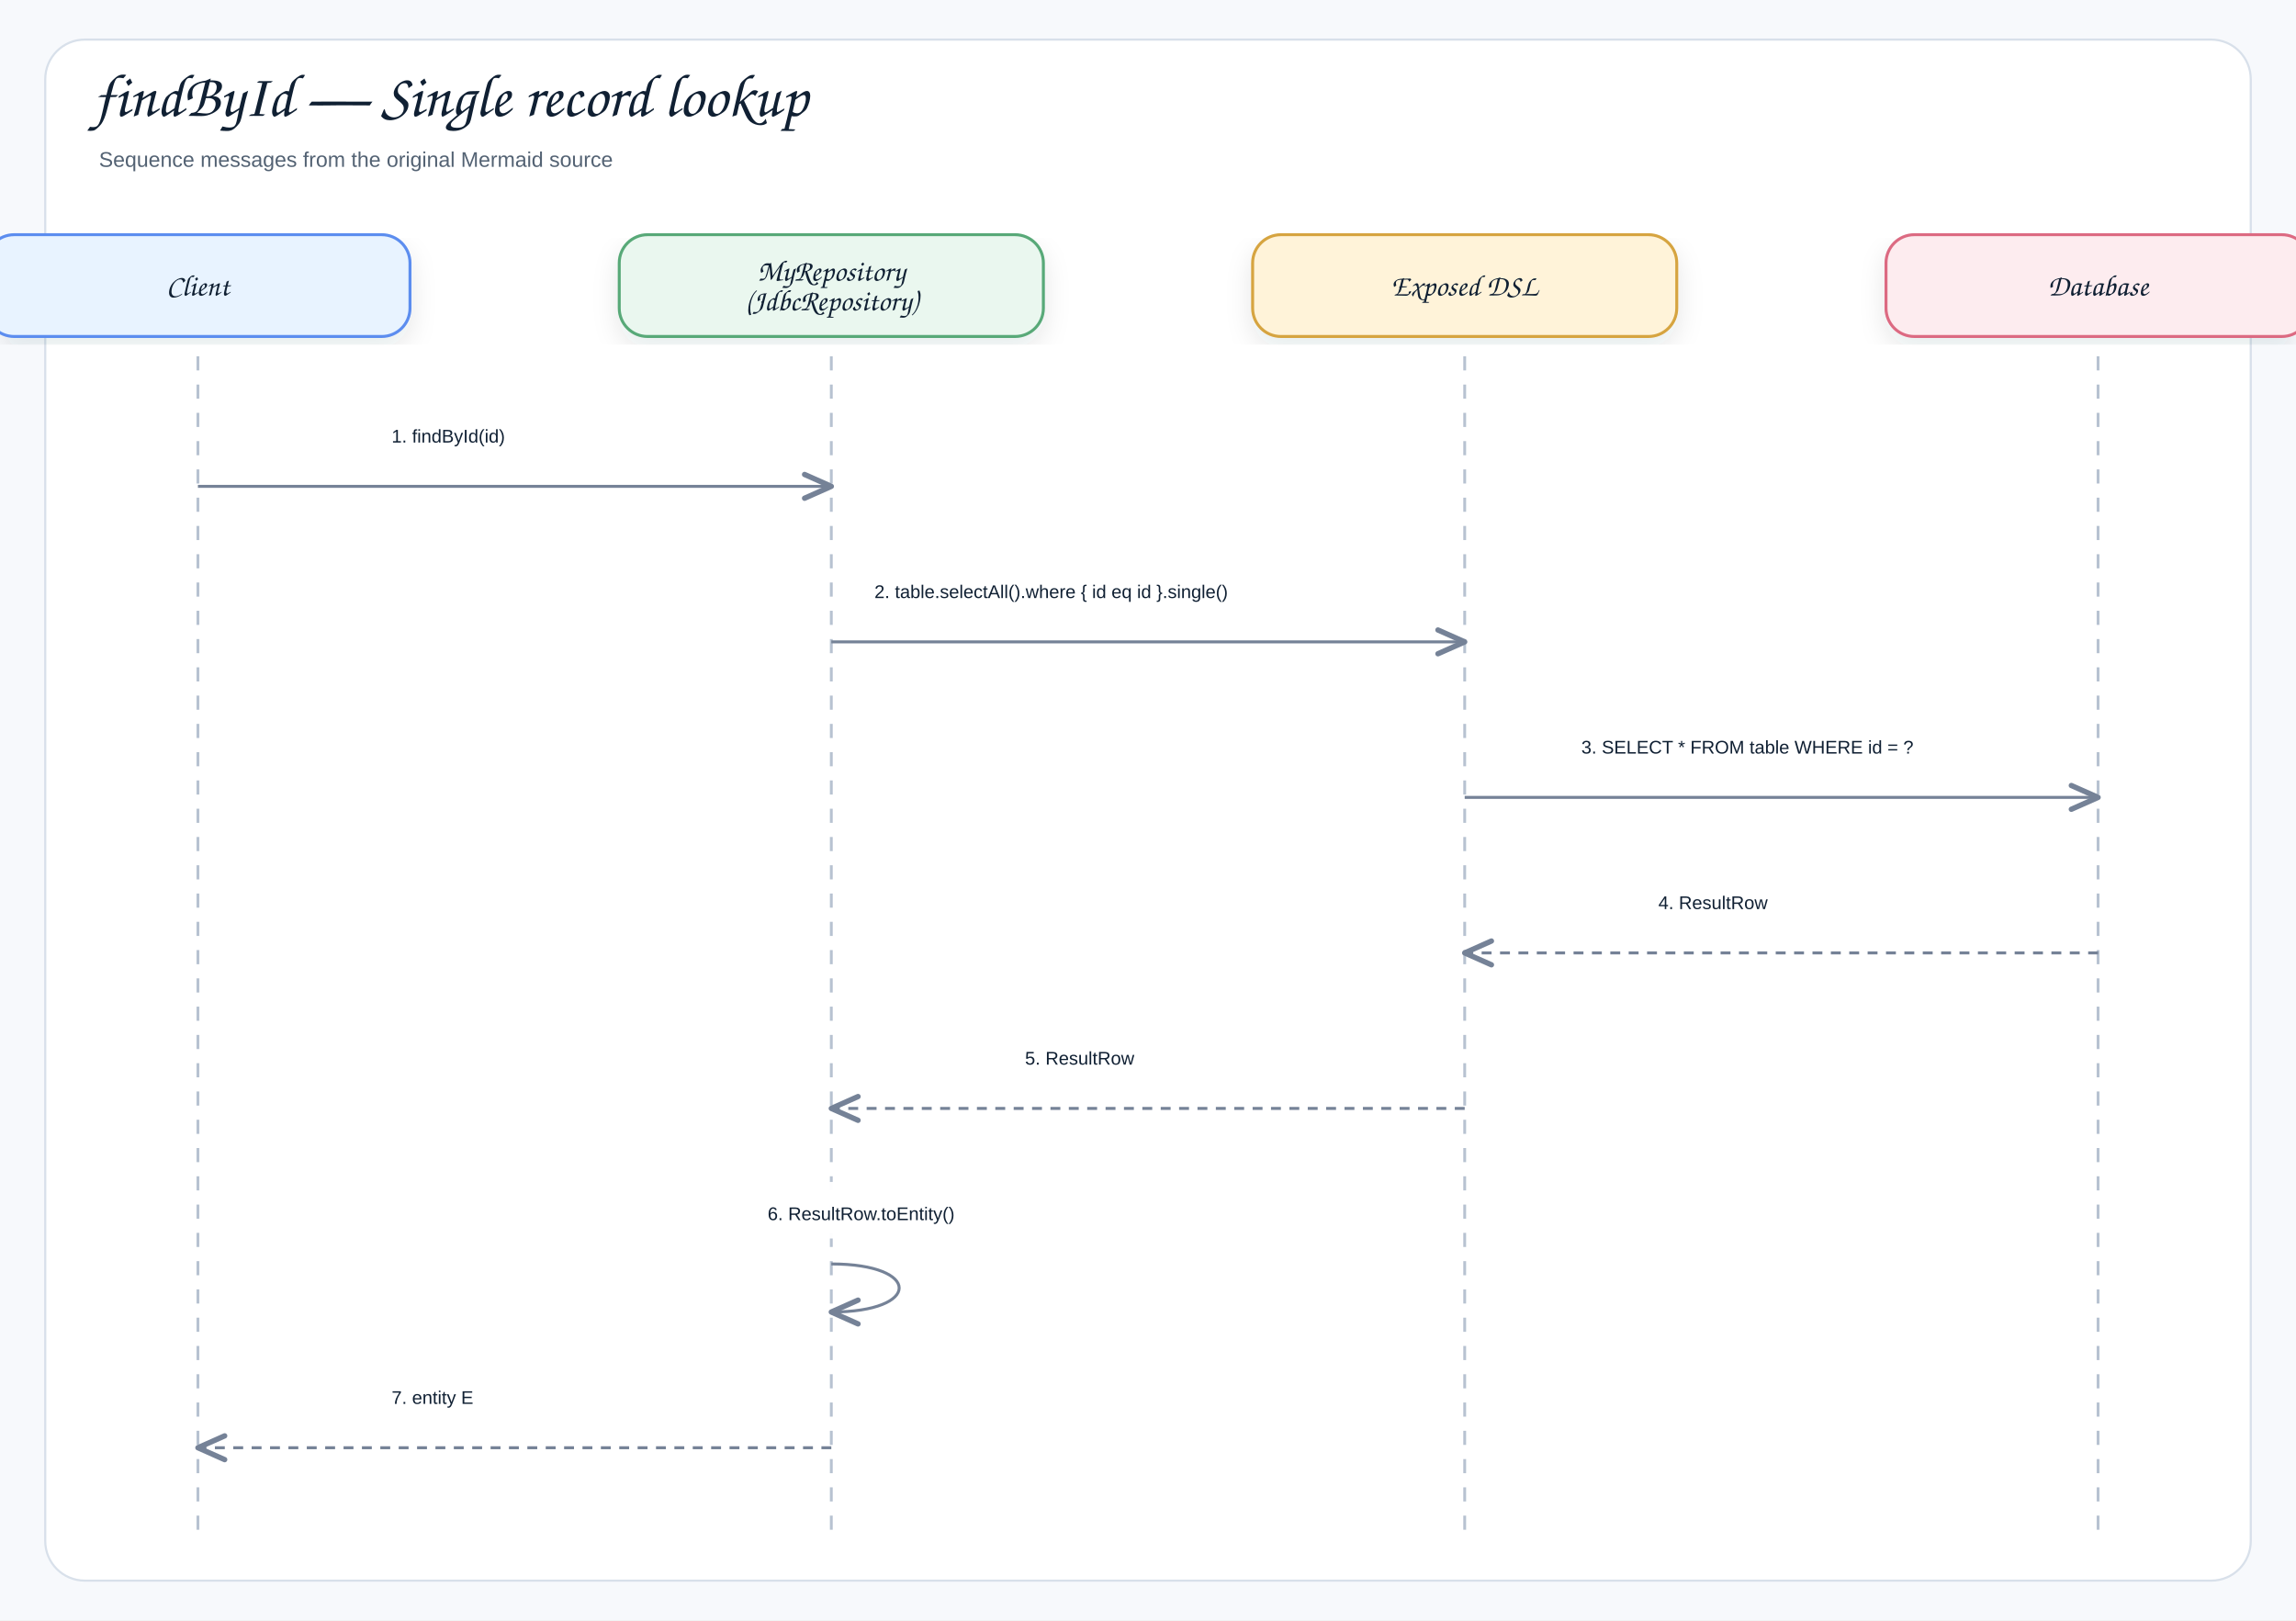
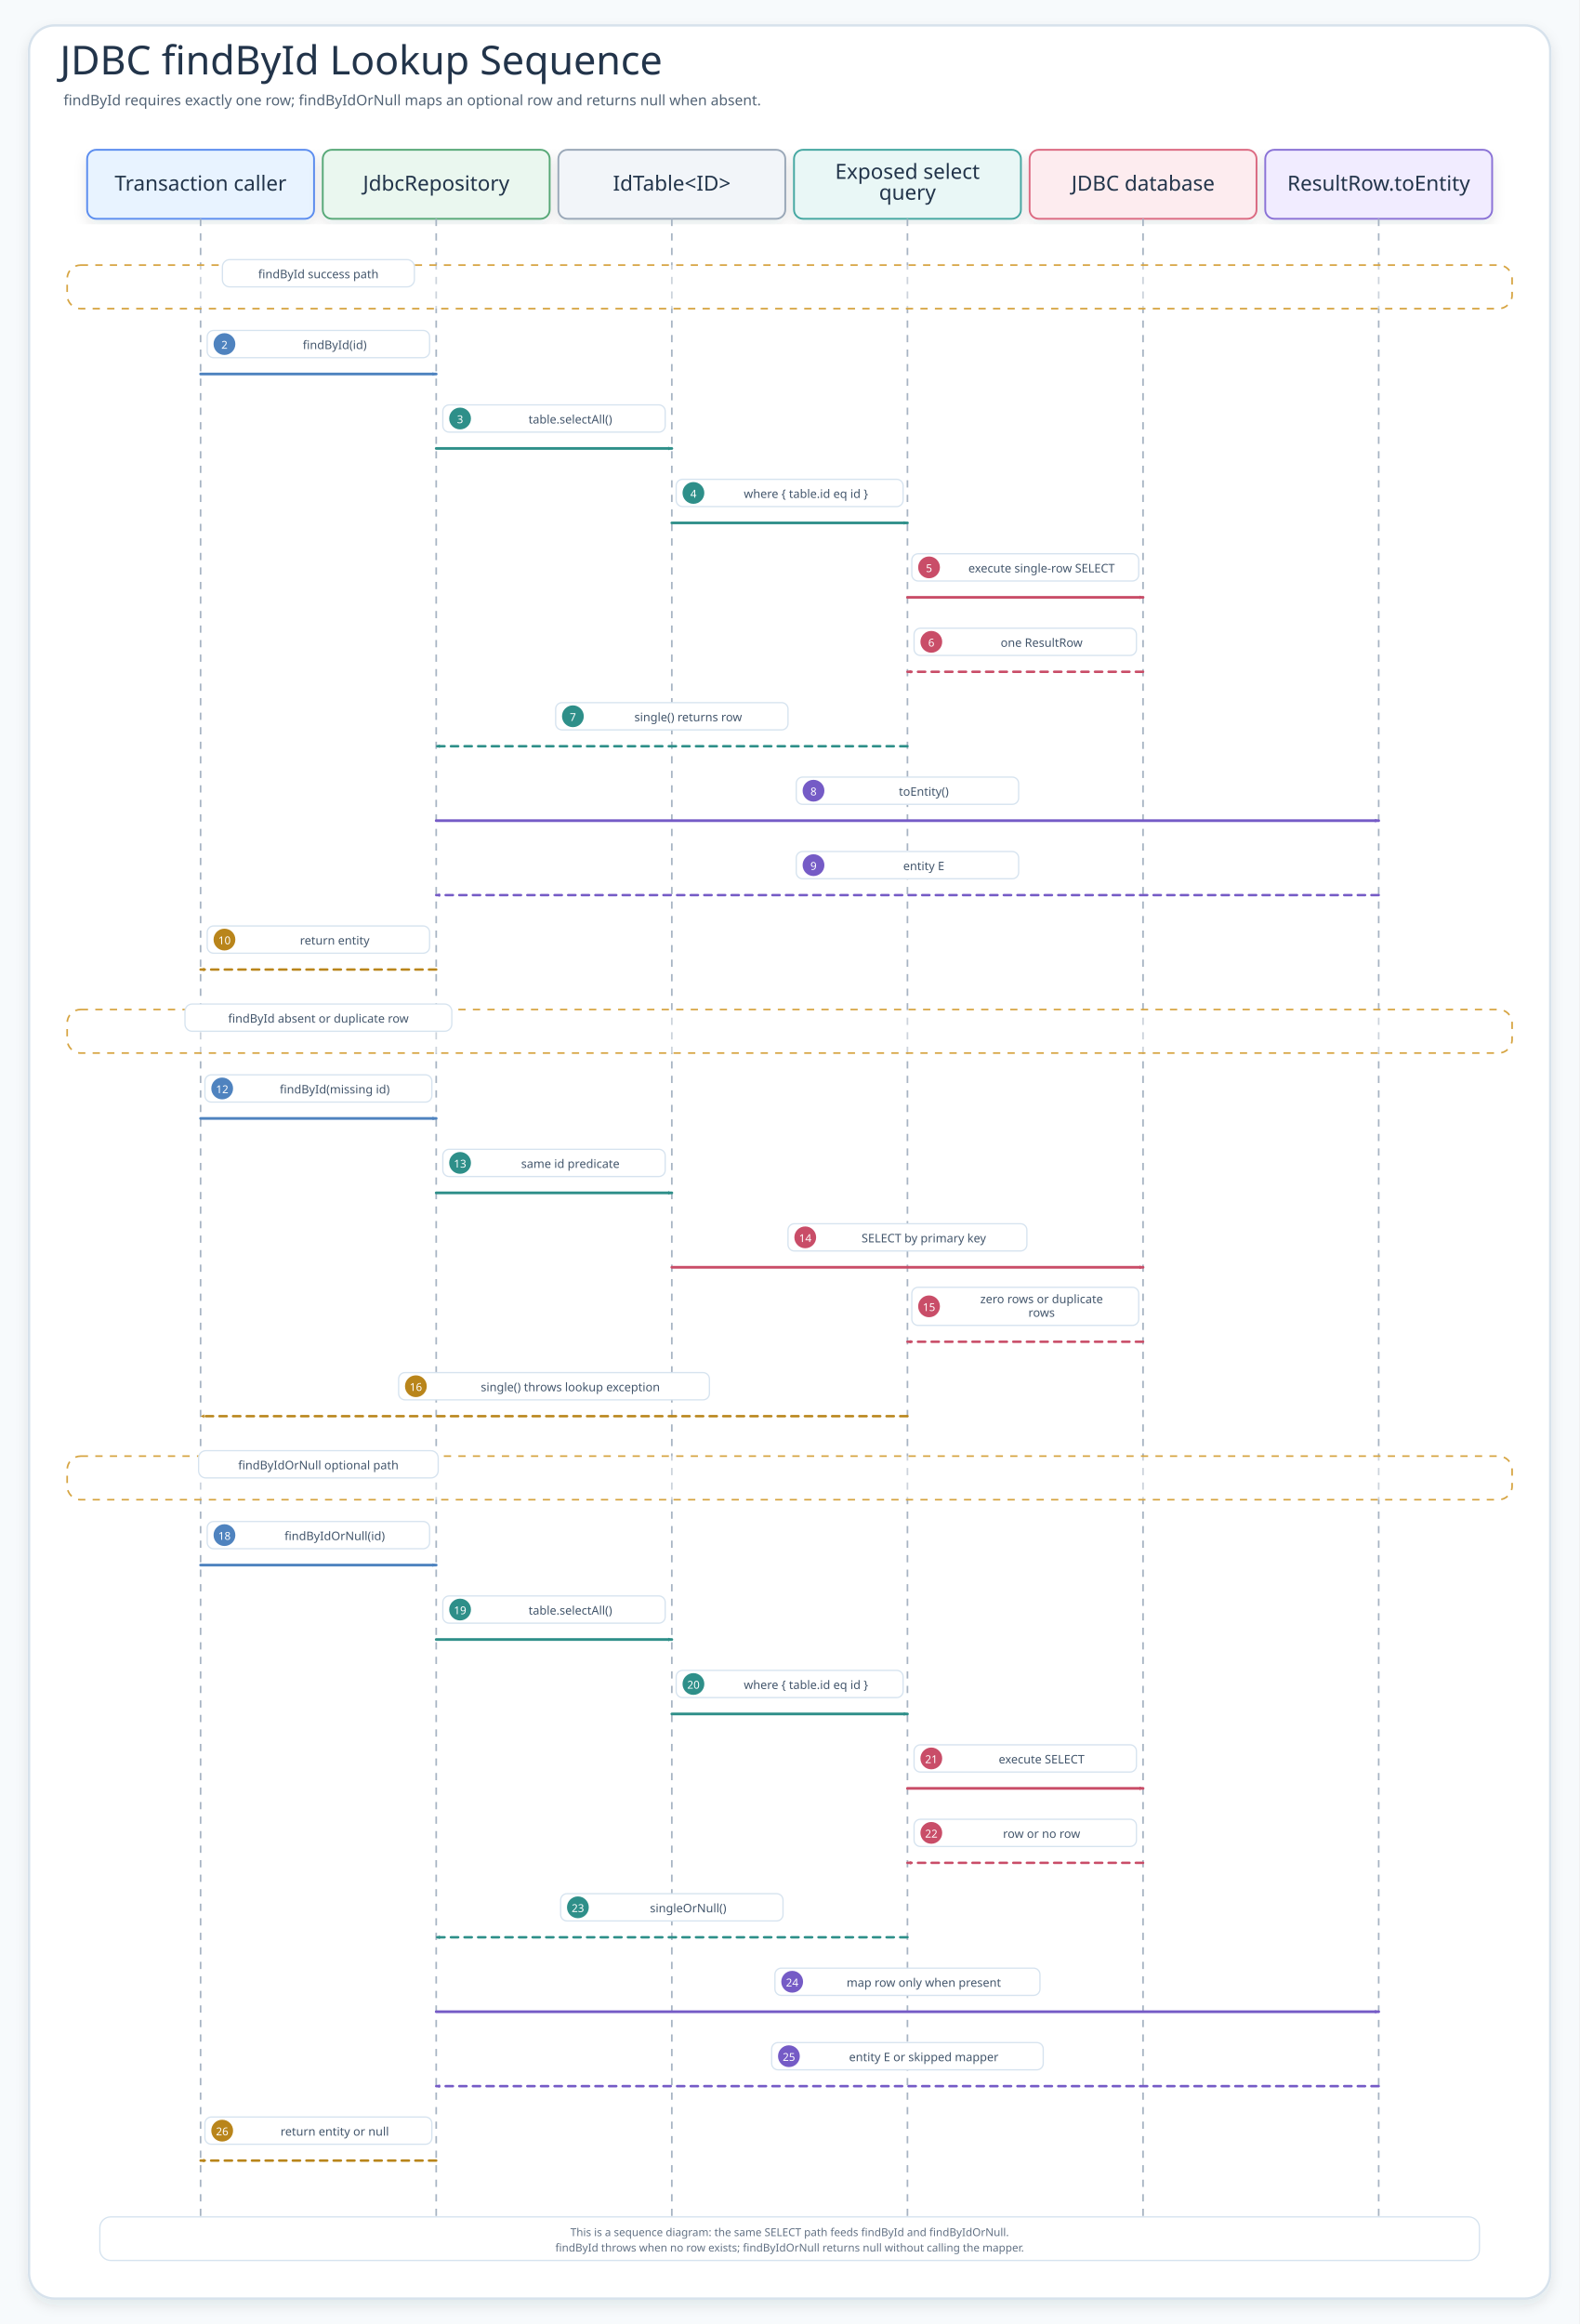
- <svg xmlns="http://www.w3.org/2000/svg" width="1624" height="1146" viewBox="0 0 1624 1146" role="img" aria-label="findById — Single record lookup">
+ <svg xmlns="http://www.w3.org/2000/svg" width="1740" height="2560" viewBox="0 0 1740 2560" role="img" aria-labelledby="title desc">
  <defs>
+     <marker id="seqArrow-call" markerWidth="5" markerHeight="5" refX="4.5" refY="2.5" orient="auto" markerUnits="userSpaceOnUse">
+       <path d="M 0.5 0.5 L 4.5 2.5 L 0.5 4.5 Z" fill="#4F83BF" />
+     </marker>
+     <marker id="seqArrow-scoped" markerWidth="5" markerHeight="5" refX="4.5" refY="2.5" orient="auto" markerUnits="userSpaceOnUse">
+       <path d="M 0.5 0.5 L 4.5 2.5 L 0.5 4.5 Z" fill="#755BC6" />
+     </marker>
+     <marker id="seqArrow-thread" markerWidth="5" markerHeight="5" refX="4.5" refY="2.5" orient="auto" markerUnits="userSpaceOnUse">
+       <path d="M 0.5 0.5 L 4.5 2.5 L 0.5 4.5 Z" fill="#2E8F89" />
+     </marker>
+     <marker id="seqArrow-restore" markerWidth="5" markerHeight="5" refX="4.5" refY="2.5" orient="auto" markerUnits="userSpaceOnUse">
+       <path d="M 0.5 0.5 L 4.5 2.5 L 0.5 4.5 Z" fill="#3E9868" />
+     </marker>
+     <marker id="seqArrow-fallback" markerWidth="5" markerHeight="5" refX="4.5" refY="2.5" orient="auto" markerUnits="userSpaceOnUse">
+       <path d="M 0.5 0.5 L 4.5 2.5 L 0.5 4.5 Z" fill="#B9851B" />
+     </marker>
+     <marker id="seqArrow-audit" markerWidth="5" markerHeight="5" refX="4.5" refY="2.5" orient="auto" markerUnits="userSpaceOnUse">
+       <path d="M 0.5 0.5 L 4.5 2.5 L 0.5 4.5 Z" fill="#C94D68" />
+     </marker>
+     <marker id="seqArrow-neutral" markerWidth="5" markerHeight="5" refX="4.5" refY="2.5" orient="auto" markerUnits="userSpaceOnUse">
+       <path d="M 0.5 0.5 L 4.5 2.5 L 0.5 4.5 Z" fill="#758297" />
+     </marker>
    <filter id="shadow" x="-8%" y="-8%" width="116%" height="116%">
-       <feDropShadow dx="0" dy="8" stdDeviation="9" flood-color="#1f2937" flood-opacity="0.10" />
+       <feDropShadow dx="0" dy="6" stdDeviation="7" flood-color="#203040" flood-opacity="0.10" />
    </filter>
-     <marker id="openArrow" markerWidth="12" markerHeight="10" refX="10" refY="5" orient="auto" markerUnits="strokeWidth">
-       <path d="M 1 1 L 10 5 L 1 9" fill="none" stroke="#758297" stroke-width="1.8" stroke-linecap="round" stroke-linejoin="round" />
-     </marker>
-     <marker id="inherit" markerWidth="14" markerHeight="12" refX="12" refY="6" orient="auto" markerUnits="strokeWidth">
-       <path d="M 0 1 L 12 6 L 0 11 Z" fill="#ffffff" stroke="#758297" stroke-width="1.8" />
-     </marker>
    <style>
-     .canvas{fill:#f7f9fc}.frame{fill:#fff;stroke:#d8e0ea;stroke-width:1.5}
-     .title{font-family:"Architects Daughter","Comic Sans MS","Comic Sans",cursive;font-size:43px;font-weight:400;fill:#102033}
-     .subtitle{font-family:"Comic Sans MS","Comic Sans","Comic Neue",Arial,sans-serif;font-size:15px;font-weight:400;fill:#536273}
-     .label{font-family:"Architects Daughter","Comic Sans MS","Comic Sans",cursive;font-size:25px;font-weight:400;fill:#102033}
-     .smallLabel{font-family:"Architects Daughter","Comic Sans MS","Comic Sans",cursive;font-size:21px;font-weight:400;fill:#102033}
-     .mono{font-family:"Comic Sans MS","Comic Sans","Comic Neue",Arial,sans-serif;font-size:12px;font-weight:400;fill:#102033}
-     .small{font-family:"Comic Sans MS","Comic Sans","Comic Neue",Arial,sans-serif;font-size:12px;font-weight:400;fill:#536273}
-     .strong{font-family:"Comic Sans MS","Comic Sans","Comic Neue",Arial,sans-serif;font-size:13px;font-weight:400;fill:#102033}
-     .card{stroke-width:2.1;filter:url(#shadow)}.compartment{stroke-width:1.5;fill:none}
-     .line{stroke:#758297;stroke-width:2.1;fill:none;marker-end:url(#openArrow)}
-     .plainLine{stroke:#758297;stroke-width:2.1;fill:none}
-     .dashed{stroke:#758297;stroke-width:2.1;stroke-dasharray:7 6;fill:none;marker-end:url(#openArrow)}
-     .inheritLine{stroke:#758297;stroke-width:2.2;fill:none;marker-end:url(#inherit)}
-     .implLine{stroke:#758297;stroke-width:2.2;stroke-dasharray:8 7;fill:none;marker-end:url(#inherit)}
-   </style>
+       .canvas{fill:#F7FAFC}.frame{fill:#FFFFFF;stroke:#D7E2EC;stroke-width:2.6;filter:url(#shadow)}
+       .title{font-family:"Architects Daughter";font-size:44px;fill:#22344A;font-weight:400}.subtitle{font-family:"Comic Mono";font-size:16px;fill:#536476;font-weight:400}
+       .card{filter:url(#shadow);stroke-width:2}.cardTitle{font-family:"Architects Daughter";font-size:23px;fill:#22344A;font-weight:400}
+       .detail{font-family:"Comic Mono";font-size:13px;fill:#42556B;font-weight:400}.small{font-family:"Comic Mono";font-size:12px;fill:#627184;font-weight:400}
+       .seq{fill:none;stroke-width:3;stroke-linecap:round}.seqReturn{fill:none;stroke-width:2.7;stroke-linecap:round;stroke-dasharray:8 7}
+       .lifeline{stroke:#A7B4C3;stroke-width:1.8;stroke-dasharray:8 8}.labelPill{fill:#FFFFFF;stroke:#D6E3EF;stroke-width:1.4}
+       .branchBox{fill:#FFFFFF;fill-opacity:.42;stroke:#D6A441;stroke-width:1.8;stroke-dasharray:8 8}.note{fill:#FFFFFF;stroke:#D6E3EF;stroke-width:1.4}
+     </style>
  </defs>
-   <rect class="canvas" width="1624" height="1146" />
-   <rect class="frame" x="32" y="28" width="1560" height="1090" rx="28" />
-   <text class="title" x="66" y="82">findById — Single record lookup</text>
-   <text class="subtitle" x="70" y="118">Sequence messages from the original Mermaid source</text>
-   <rect class="card" x="-10" y="166" width="300" height="72" rx="20" fill="#E8F3FF" stroke="#5B8DEF" />
-   <text class="smallLabel" x="140" y="209" text-anchor="middle">Client</text>
-   <line class="lifeline" x1="140" y1="252" x2="140" y2="1086" stroke="#b7c2d1" stroke-width="2" stroke-dasharray="10 10" />
-   <rect class="card" x="438" y="166" width="300" height="72" rx="20" fill="#EAF7EF" stroke="#58A978" />
-   <text class="smallLabel" x="588" y="198.5" text-anchor="middle">MyRepository</text>
-   <text class="smallLabel" x="588" y="219.5" text-anchor="middle">(JdbcRepository)</text>
-   <line class="lifeline" x1="588" y1="252" x2="588" y2="1086" stroke="#b7c2d1" stroke-width="2" stroke-dasharray="10 10" />
-   <rect class="card" x="886" y="166" width="300" height="72" rx="20" fill="#FFF3D9" stroke="#D6A441" />
-   <text class="smallLabel" x="1036" y="209" text-anchor="middle">Exposed DSL</text>
-   <line class="lifeline" x1="1036" y1="252" x2="1036" y2="1086" stroke="#b7c2d1" stroke-width="2" stroke-dasharray="10 10" />
-   <rect class="card" x="1334" y="166" width="300" height="72" rx="20" fill="#FDECEF" stroke="#DC6B82" />
-   <text class="smallLabel" x="1484" y="209" text-anchor="middle">Database</text>
-   <line class="lifeline" x1="1484" y1="252" x2="1484" y2="1086" stroke="#b7c2d1" stroke-width="2" stroke-dasharray="10 10" />
-   <rect x="259" y="286" width="210" height="40" rx="12" fill="#ffffff" opacity="0.97" />
-   <text class="strong" x="277" y="313" text-anchor="start">1. findById(id)</text>
-   <path class="line" d="M140 344 L588 344" />
-   <rect x="600.5" y="396" width="423" height="40" rx="12" fill="#ffffff" opacity="0.97" />
-   <text class="strong" x="618.5" y="423" text-anchor="start">2. table.selectAll().where { id eq id }.single()</text>
-   <path class="line" d="M588 454 L1036 454" />
-   <rect x="1100.5" y="506" width="319" height="40" rx="12" fill="#ffffff" opacity="0.97" />
-   <text class="strong" x="1118.5" y="533" text-anchor="start">3. SELECT * FROM table WHERE id = ?</text>
-   <path class="line" d="M1036 564 L1484 564" />
-   <rect x="1155" y="616" width="210" height="40" rx="12" fill="#ffffff" opacity="0.97" />
-   <text class="strong" x="1173" y="643" text-anchor="start">4. ResultRow</text>
-   <path class="dashed" d="M1484 674 L1036 674" />
-   <rect x="707" y="726" width="210" height="40" rx="12" fill="#ffffff" opacity="0.97" />
-   <text class="strong" x="725" y="753" text-anchor="start">5. ResultRow</text>
-   <path class="dashed" d="M1036 784 L588 784" />
-   <rect x="525" y="836" width="222" height="40" rx="12" fill="#ffffff" opacity="0.97" />
-   <text class="strong" x="543" y="863" text-anchor="start">6. ResultRow.toEntity()</text>
-   <path class="line" d="M588 894 C652 894 652 928 588 928" />
-   <rect x="259" y="966" width="210" height="40" rx="12" fill="#ffffff" opacity="0.97" />
-   <text class="strong" x="277" y="993" text-anchor="start">7. entity E</text>
-   <path class="dashed" d="M588 1024 L140 1024" />
+   <rect class="canvas" width="1740" height="2560" />
+   <rect class="frame" x="32" y="28" width="1676" height="2504" rx="28" />
+   <text class="title" x="66" y="82">JDBC findById Lookup Sequence</text>
+   <text class="subtitle" x="70" y="116">findById requires exactly one row; findByIdOrNull maps an optional row and returns null when absent.</text>
+   <g id="participant-caller">
+     <rect class="card" x="96" y="165" width="250" height="76" rx="10" fill="#E8F3FF" stroke="#5B8DEF" />
+     <text class="cardTitle" x="221" y="210" text-anchor="middle">Transaction caller</text>
+     <line class="lifeline" x1="221" y1="241" x2="221" y2="2466" />
+   </g>
+   <g id="participant-repo">
+     <rect class="card" x="355.6" y="165" width="250" height="76" rx="10" fill="#EAF7EF" stroke="#58A978" />
+     <text class="cardTitle" x="480.6" y="210" text-anchor="middle">JdbcRepository</text>
+     <line class="lifeline" x1="480.6" y1="241" x2="480.6" y2="2466" />
+   </g>
+   <g id="participant-table">
+     <rect class="card" x="615.2" y="165" width="250" height="76" rx="10" fill="#F2F5F9" stroke="#9AA8B8" />
+     <text class="cardTitle" x="740.2" y="210" text-anchor="middle">IdTable&lt;ID&gt;</text>
+     <line class="lifeline" x1="740.2" y1="241" x2="740.2" y2="2466" />
+   </g>
+   <g id="participant-query">
+     <rect class="card" x="874.8" y="165" width="250" height="76" rx="10" fill="#E9F7F6" stroke="#45A7A1" />
+     <text class="cardTitle" x="999.8" y="197" text-anchor="middle">Exposed select</text>
+     <text class="cardTitle" x="999.8" y="220" text-anchor="middle">query</text>
+     <line class="lifeline" x1="999.8" y1="241" x2="999.8" y2="2466" />
+   </g>
+   <g id="participant-database">
+     <rect class="card" x="1134.4" y="165" width="250" height="76" rx="10" fill="#FDECEF" stroke="#DC6B82" />
+     <text class="cardTitle" x="1259.4" y="210" text-anchor="middle">JDBC database</text>
+     <line class="lifeline" x1="1259.4" y1="241" x2="1259.4" y2="2466" />
+   </g>
+   <g id="participant-mapper">
+     <rect class="card" x="1394" y="165" width="250" height="76" rx="10" fill="#F1ECFF" stroke="#8A72D6" />
+     <text class="cardTitle" x="1519" y="210" text-anchor="middle">ResultRow.toEntity</text>
+     <line class="lifeline" x1="1519" y1="241" x2="1519" y2="2466" />
+   </g>
+   <g>
+     <rect class="branchBox" x="74" y="292" width="1592" height="48" rx="15" />
+     <rect class="labelPill" x="245.05" y="286" width="211.5" height="30" rx="8" />
+     <text class="detail" x="350.8" y="302" text-anchor="middle" dominant-baseline="middle">findById success path</text>
+   </g>
+   <g id="m2">
+     <rect class="labelPill" x="228.3" y="364" width="245" height="30" rx="7" />
+     <circle cx="247.3" cy="379" r="12" fill="#4F83BF" />
+     <text class="detail" x="247.3" y="380" text-anchor="middle" dominant-baseline="middle" style="fill:#fff;font-size:12px">2</text>
+     <text class="detail" x="368.8" y="380" text-anchor="middle" dominant-baseline="middle">findById(id)</text>
+     <path class="seq" d="M221 412 L480.6 412" stroke="#4F83BF" marker-end="url(#seqArrow-call)" />
+   </g>
+   <g id="m3">
+     <rect class="labelPill" x="487.9" y="446" width="245" height="30" rx="7" />
+     <circle cx="506.9" cy="461" r="12" fill="#2E8F89" />
+     <text class="detail" x="506.9" y="462" text-anchor="middle" dominant-baseline="middle" style="fill:#fff;font-size:12px">3</text>
+     <text class="detail" x="628.4" y="462" text-anchor="middle" dominant-baseline="middle">table.selectAll()</text>
+     <path class="seq" d="M480.6 494 L740.2 494" stroke="#2E8F89" marker-end="url(#seqArrow-thread)" />
+   </g>
+   <g id="m4">
+     <rect class="labelPill" x="745" y="528" width="250" height="30" rx="7" />
+     <circle cx="764" cy="543" r="12" fill="#2E8F89" />
+     <text class="detail" x="764" y="544" text-anchor="middle" dominant-baseline="middle" style="fill:#fff;font-size:12px">4</text>
+     <text class="detail" x="888" y="544" text-anchor="middle" dominant-baseline="middle">where { table.id eq id }</text>
+     <path class="seq" d="M740.2 576 L999.8 576" stroke="#2E8F89" marker-end="url(#seqArrow-thread)" />
+   </g>
+   <g id="m5">
+     <rect class="labelPill" x="1004.6" y="610" width="250" height="30" rx="7" />
+     <circle cx="1023.6" cy="625" r="12" fill="#C94D68" />
+     <text class="detail" x="1023.6" y="626" text-anchor="middle" dominant-baseline="middle" style="fill:#fff;font-size:12px">5</text>
+     <text class="detail" x="1147.6" y="626" text-anchor="middle" dominant-baseline="middle">execute single-row SELECT</text>
+     <path class="seq" d="M999.8 658 L1259.4 658" stroke="#C94D68" marker-end="url(#seqArrow-audit)" />
+   </g>
+   <g id="m6">
+     <rect class="labelPill" x="1007.1" y="692" width="245" height="30" rx="7" />
+     <circle cx="1026.1" cy="707" r="12" fill="#C94D68" />
+     <text class="detail" x="1026.1" y="708" text-anchor="middle" dominant-baseline="middle" style="fill:#fff;font-size:12px">6</text>
+     <text class="detail" x="1147.6" y="708" text-anchor="middle" dominant-baseline="middle">one ResultRow</text>
+     <path class="seqReturn" d="M1259.4 740 L999.8 740" stroke="#C94D68" marker-end="url(#seqArrow-audit)" />
+   </g>
+   <g id="m7">
+     <rect class="labelPill" x="612.2" y="774" width="256" height="30" rx="7" />
+     <circle cx="631.2" cy="789" r="12" fill="#2E8F89" />
+     <text class="detail" x="631.2" y="790" text-anchor="middle" dominant-baseline="middle" style="fill:#fff;font-size:12px">7</text>
+     <text class="detail" x="758.2" y="790" text-anchor="middle" dominant-baseline="middle">single() returns row</text>
+     <path class="seqReturn" d="M999.8 822 L480.6 822" stroke="#2E8F89" marker-end="url(#seqArrow-thread)" />
+   </g>
+   <g id="m8">
+     <rect class="labelPill" x="877.3" y="856" width="245" height="30" rx="7" />
+     <circle cx="896.3" cy="871" r="12" fill="#755BC6" />
+     <text class="detail" x="896.3" y="872" text-anchor="middle" dominant-baseline="middle" style="fill:#fff;font-size:12px">8</text>
+     <text class="detail" x="1017.8" y="872" text-anchor="middle" dominant-baseline="middle">toEntity()</text>
+     <path class="seq" d="M480.6 904 L1519 904" stroke="#755BC6" marker-end="url(#seqArrow-scoped)" />
+   </g>
+   <g id="m9">
+     <rect class="labelPill" x="877.3" y="938" width="245" height="30" rx="7" />
+     <circle cx="896.3" cy="953" r="12" fill="#755BC6" />
+     <text class="detail" x="896.3" y="954" text-anchor="middle" dominant-baseline="middle" style="fill:#fff;font-size:12px">9</text>
+     <text class="detail" x="1017.8" y="954" text-anchor="middle" dominant-baseline="middle">entity E</text>
+     <path class="seqReturn" d="M1519 986 L480.6 986" stroke="#755BC6" marker-end="url(#seqArrow-scoped)" />
+   </g>
+   <g id="m10">
+     <rect class="labelPill" x="228.3" y="1020" width="245" height="30" rx="7" />
+     <circle cx="247.3" cy="1035" r="12" fill="#B9851B" />
+     <text class="detail" x="247.3" y="1036" text-anchor="middle" dominant-baseline="middle" style="fill:#fff;font-size:12px">10</text>
+     <text class="detail" x="368.8" y="1036" text-anchor="middle" dominant-baseline="middle">return entity</text>
+     <path class="seqReturn" d="M480.6 1068 L221 1068" stroke="#B9851B" marker-end="url(#seqArrow-fallback)" />
+   </g>
+   <g>
+     <rect class="branchBox" x="74" y="1112" width="1592" height="48" rx="15" />
+     <rect class="labelPill" x="203.8" y="1106" width="294" height="30" rx="8" />
+     <text class="detail" x="350.8" y="1122" text-anchor="middle" dominant-baseline="middle">findById absent or duplicate row</text>
+   </g>
+   <g id="m12">
+     <rect class="labelPill" x="225.8" y="1184" width="250" height="30" rx="7" />
+     <circle cx="244.8" cy="1199" r="12" fill="#4F83BF" />
+     <text class="detail" x="244.8" y="1200" text-anchor="middle" dominant-baseline="middle" style="fill:#fff;font-size:12px">12</text>
+     <text class="detail" x="368.8" y="1200" text-anchor="middle" dominant-baseline="middle">findById(missing id)</text>
+     <path class="seq" d="M221 1232 L480.6 1232" stroke="#4F83BF" marker-end="url(#seqArrow-call)" />
+   </g>
+   <g id="m13">
+     <rect class="labelPill" x="487.9" y="1266" width="245" height="30" rx="7" />
+     <circle cx="506.9" cy="1281" r="12" fill="#2E8F89" />
+     <text class="detail" x="506.9" y="1282" text-anchor="middle" dominant-baseline="middle" style="fill:#fff;font-size:12px">13</text>
+     <text class="detail" x="628.4" y="1282" text-anchor="middle" dominant-baseline="middle">same id predicate</text>
+     <path class="seq" d="M480.6 1314 L740.2 1314" stroke="#2E8F89" marker-end="url(#seqArrow-thread)" />
+   </g>
+   <g id="m14">
+     <rect class="labelPill" x="868.2" y="1348" width="263.2" height="30" rx="7" />
+     <circle cx="887.2" cy="1363" r="12" fill="#C94D68" />
+     <text class="detail" x="887.2" y="1364" text-anchor="middle" dominant-baseline="middle" style="fill:#fff;font-size:12px">14</text>
+     <text class="detail" x="1017.8" y="1364" text-anchor="middle" dominant-baseline="middle">SELECT by primary key</text>
+     <path class="seq" d="M740.2 1396 L1259.4 1396" stroke="#C94D68" marker-end="url(#seqArrow-audit)" />
+   </g>
+   <g id="m15">
+     <rect class="labelPill" x="1004.6" y="1418" width="250" height="42" rx="7" />
+     <circle cx="1023.6" cy="1439" r="12" fill="#C94D68" />
+     <text class="detail" x="1023.6" y="1440" text-anchor="middle" dominant-baseline="middle" style="fill:#fff;font-size:12px">15</text>
+     <text class="detail" x="1147.6" y="1431" text-anchor="middle" dominant-baseline="middle">zero rows or duplicate</text>
+     <text class="detail" x="1147.6" y="1446" text-anchor="middle" dominant-baseline="middle">rows</text>
+     <path class="seqReturn" d="M1259.4 1478 L999.8 1478" stroke="#C94D68" marker-end="url(#seqArrow-audit)" />
+   </g>
+   <g id="m16">
+     <rect class="labelPill" x="439.2" y="1512" width="342.4" height="30" rx="7" />
+     <circle cx="458.2" cy="1527" r="12" fill="#B9851B" />
+     <text class="detail" x="458.2" y="1528" text-anchor="middle" dominant-baseline="middle" style="fill:#fff;font-size:12px">16</text>
+     <text class="detail" x="628.4" y="1528" text-anchor="middle" dominant-baseline="middle">single() throws lookup exception</text>
+     <path class="seqReturn" d="M999.8 1560 L221 1560" stroke="#B9851B" marker-end="url(#seqArrow-fallback)" />
+   </g>
+   <g>
+     <rect class="branchBox" x="74" y="1604" width="1592" height="48" rx="15" />
+     <rect class="labelPill" x="218.8" y="1598" width="264" height="30" rx="8" />
+     <text class="detail" x="350.8" y="1614" text-anchor="middle" dominant-baseline="middle">findByIdOrNull optional path</text>
+   </g>
+   <g id="m18">
+     <rect class="labelPill" x="228.3" y="1676" width="245" height="30" rx="7" />
+     <circle cx="247.3" cy="1691" r="12" fill="#4F83BF" />
+     <text class="detail" x="247.3" y="1692" text-anchor="middle" dominant-baseline="middle" style="fill:#fff;font-size:12px">18</text>
+     <text class="detail" x="368.8" y="1692" text-anchor="middle" dominant-baseline="middle">findByIdOrNull(id)</text>
+     <path class="seq" d="M221 1724 L480.6 1724" stroke="#4F83BF" marker-end="url(#seqArrow-call)" />
+   </g>
+   <g id="m19">
+     <rect class="labelPill" x="487.9" y="1758" width="245" height="30" rx="7" />
+     <circle cx="506.9" cy="1773" r="12" fill="#2E8F89" />
+     <text class="detail" x="506.9" y="1774" text-anchor="middle" dominant-baseline="middle" style="fill:#fff;font-size:12px">19</text>
+     <text class="detail" x="628.4" y="1774" text-anchor="middle" dominant-baseline="middle">table.selectAll()</text>
+     <path class="seq" d="M480.6 1806 L740.2 1806" stroke="#2E8F89" marker-end="url(#seqArrow-thread)" />
+   </g>
+   <g id="m20">
+     <rect class="labelPill" x="745" y="1840" width="250" height="30" rx="7" />
+     <circle cx="764" cy="1855" r="12" fill="#2E8F89" />
+     <text class="detail" x="764" y="1856" text-anchor="middle" dominant-baseline="middle" style="fill:#fff;font-size:12px">20</text>
+     <text class="detail" x="888" y="1856" text-anchor="middle" dominant-baseline="middle">where { table.id eq id }</text>
+     <path class="seq" d="M740.2 1888 L999.8 1888" stroke="#2E8F89" marker-end="url(#seqArrow-thread)" />
+   </g>
+   <g id="m21">
+     <rect class="labelPill" x="1007.1" y="1922" width="245" height="30" rx="7" />
+     <circle cx="1026.1" cy="1937" r="12" fill="#C94D68" />
+     <text class="detail" x="1026.1" y="1938" text-anchor="middle" dominant-baseline="middle" style="fill:#fff;font-size:12px">21</text>
+     <text class="detail" x="1147.6" y="1938" text-anchor="middle" dominant-baseline="middle">execute SELECT</text>
+     <path class="seq" d="M999.8 1970 L1259.4 1970" stroke="#C94D68" marker-end="url(#seqArrow-audit)" />
+   </g>
+   <g id="m22">
+     <rect class="labelPill" x="1007.1" y="2004" width="245" height="30" rx="7" />
+     <circle cx="1026.1" cy="2019" r="12" fill="#C94D68" />
+     <text class="detail" x="1026.1" y="2020" text-anchor="middle" dominant-baseline="middle" style="fill:#fff;font-size:12px">22</text>
+     <text class="detail" x="1147.6" y="2020" text-anchor="middle" dominant-baseline="middle">row or no row</text>
+     <path class="seqReturn" d="M1259.4 2052 L999.8 2052" stroke="#C94D68" marker-end="url(#seqArrow-audit)" />
+   </g>
+   <g id="m23">
+     <rect class="labelPill" x="617.7" y="2086" width="245" height="30" rx="7" />
+     <circle cx="636.7" cy="2101" r="12" fill="#2E8F89" />
+     <text class="detail" x="636.7" y="2102" text-anchor="middle" dominant-baseline="middle" style="fill:#fff;font-size:12px">23</text>
+     <text class="detail" x="758.2" y="2102" text-anchor="middle" dominant-baseline="middle">singleOrNull()</text>
+     <path class="seqReturn" d="M999.8 2134 L480.6 2134" stroke="#2E8F89" marker-end="url(#seqArrow-thread)" />
+   </g>
+   <g id="m24">
+     <rect class="labelPill" x="853.8" y="2168" width="292" height="30" rx="7" />
+     <circle cx="872.8" cy="2183" r="12" fill="#755BC6" />
+     <text class="detail" x="872.8" y="2184" text-anchor="middle" dominant-baseline="middle" style="fill:#fff;font-size:12px">24</text>
+     <text class="detail" x="1017.8" y="2184" text-anchor="middle" dominant-baseline="middle">map row only when present</text>
+     <path class="seq" d="M480.6 2216 L1519 2216" stroke="#755BC6" marker-end="url(#seqArrow-scoped)" />
+   </g>
+   <g id="m25">
+     <rect class="labelPill" x="850.2" y="2250" width="299.2" height="30" rx="7" />
+     <circle cx="869.2" cy="2265" r="12" fill="#755BC6" />
+     <text class="detail" x="869.2" y="2266" text-anchor="middle" dominant-baseline="middle" style="fill:#fff;font-size:12px">25</text>
+     <text class="detail" x="1017.8" y="2266" text-anchor="middle" dominant-baseline="middle">entity E or skipped mapper</text>
+     <path class="seqReturn" d="M1519 2298 L480.6 2298" stroke="#755BC6" marker-end="url(#seqArrow-scoped)" />
+   </g>
+   <g id="m26">
+     <rect class="labelPill" x="225.8" y="2332" width="250" height="30" rx="7" />
+     <circle cx="244.8" cy="2347" r="12" fill="#B9851B" />
+     <text class="detail" x="244.8" y="2348" text-anchor="middle" dominant-baseline="middle" style="fill:#fff;font-size:12px">26</text>
+     <text class="detail" x="368.8" y="2348" text-anchor="middle" dominant-baseline="middle">return entity or null</text>
+     <path class="seqReturn" d="M480.6 2380 L221 2380" stroke="#B9851B" marker-end="url(#seqArrow-fallback)" />
+   </g>
+   <g data-footer="reader-note">
+     <rect class="note" x="110" y="2442" width="1520" height="48" rx="12" />
+     <text class="small" x="870" y="2459" text-anchor="middle" dominant-baseline="middle">This is a sequence diagram: the same SELECT path feeds findById and findByIdOrNull.</text>
+     <text class="small" x="870" y="2476" text-anchor="middle" dominant-baseline="middle">findById throws when no row exists; findByIdOrNull returns null without calling the mapper.</text>
+   </g>
</svg>
